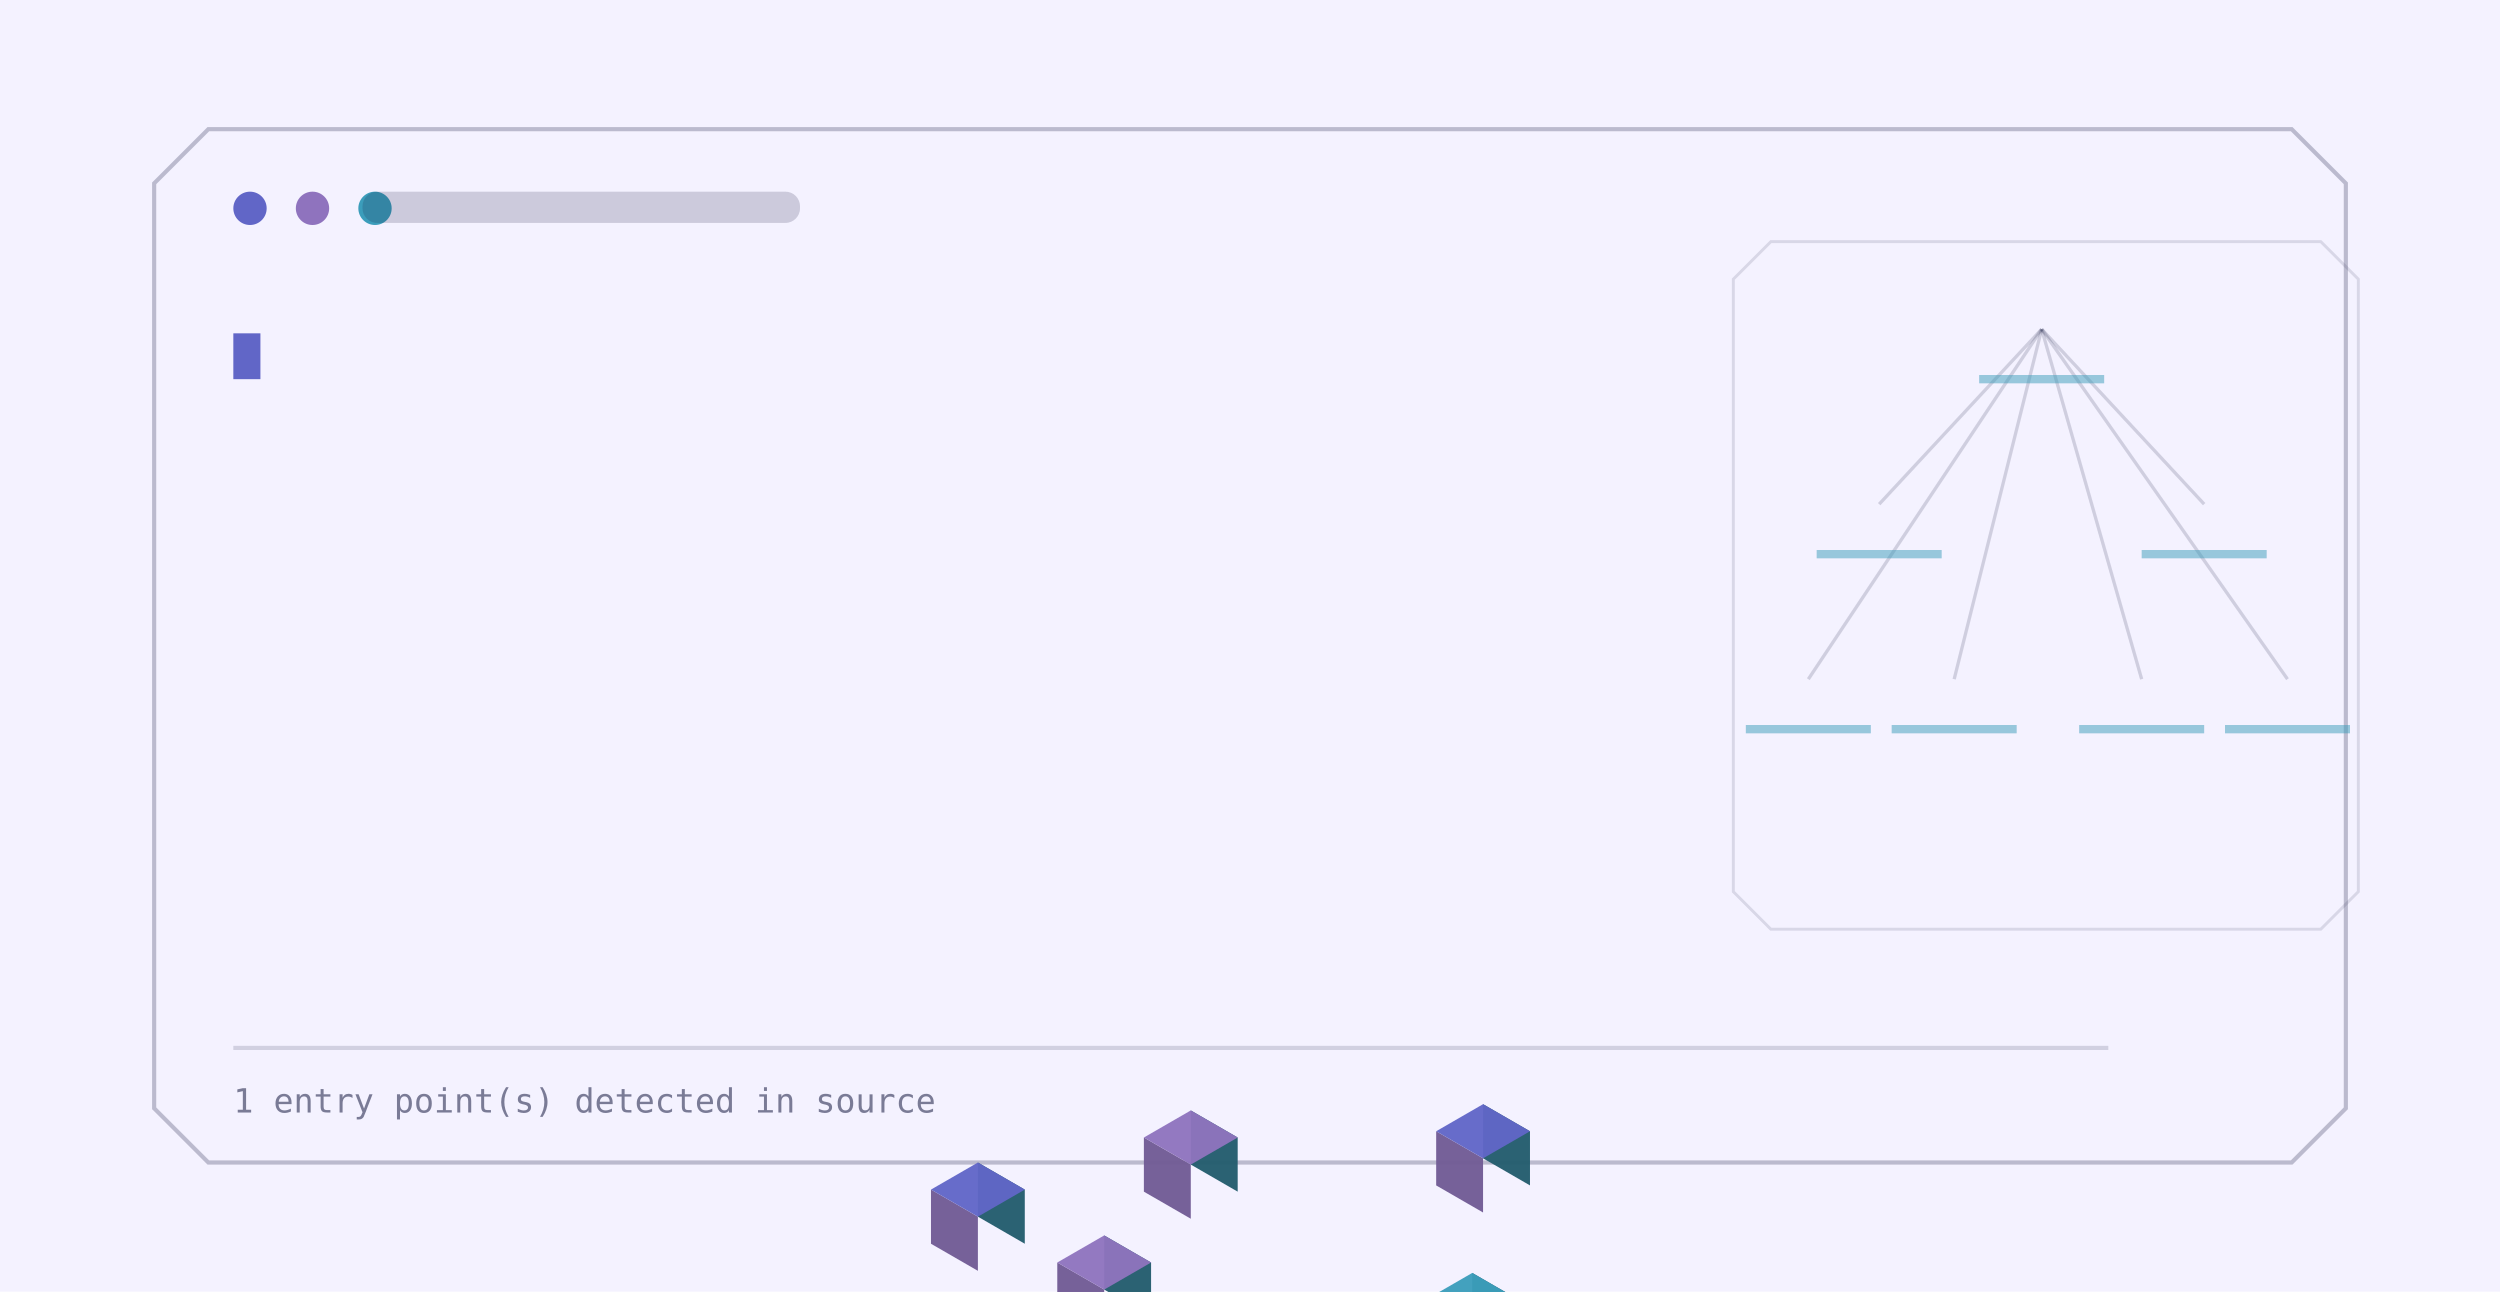
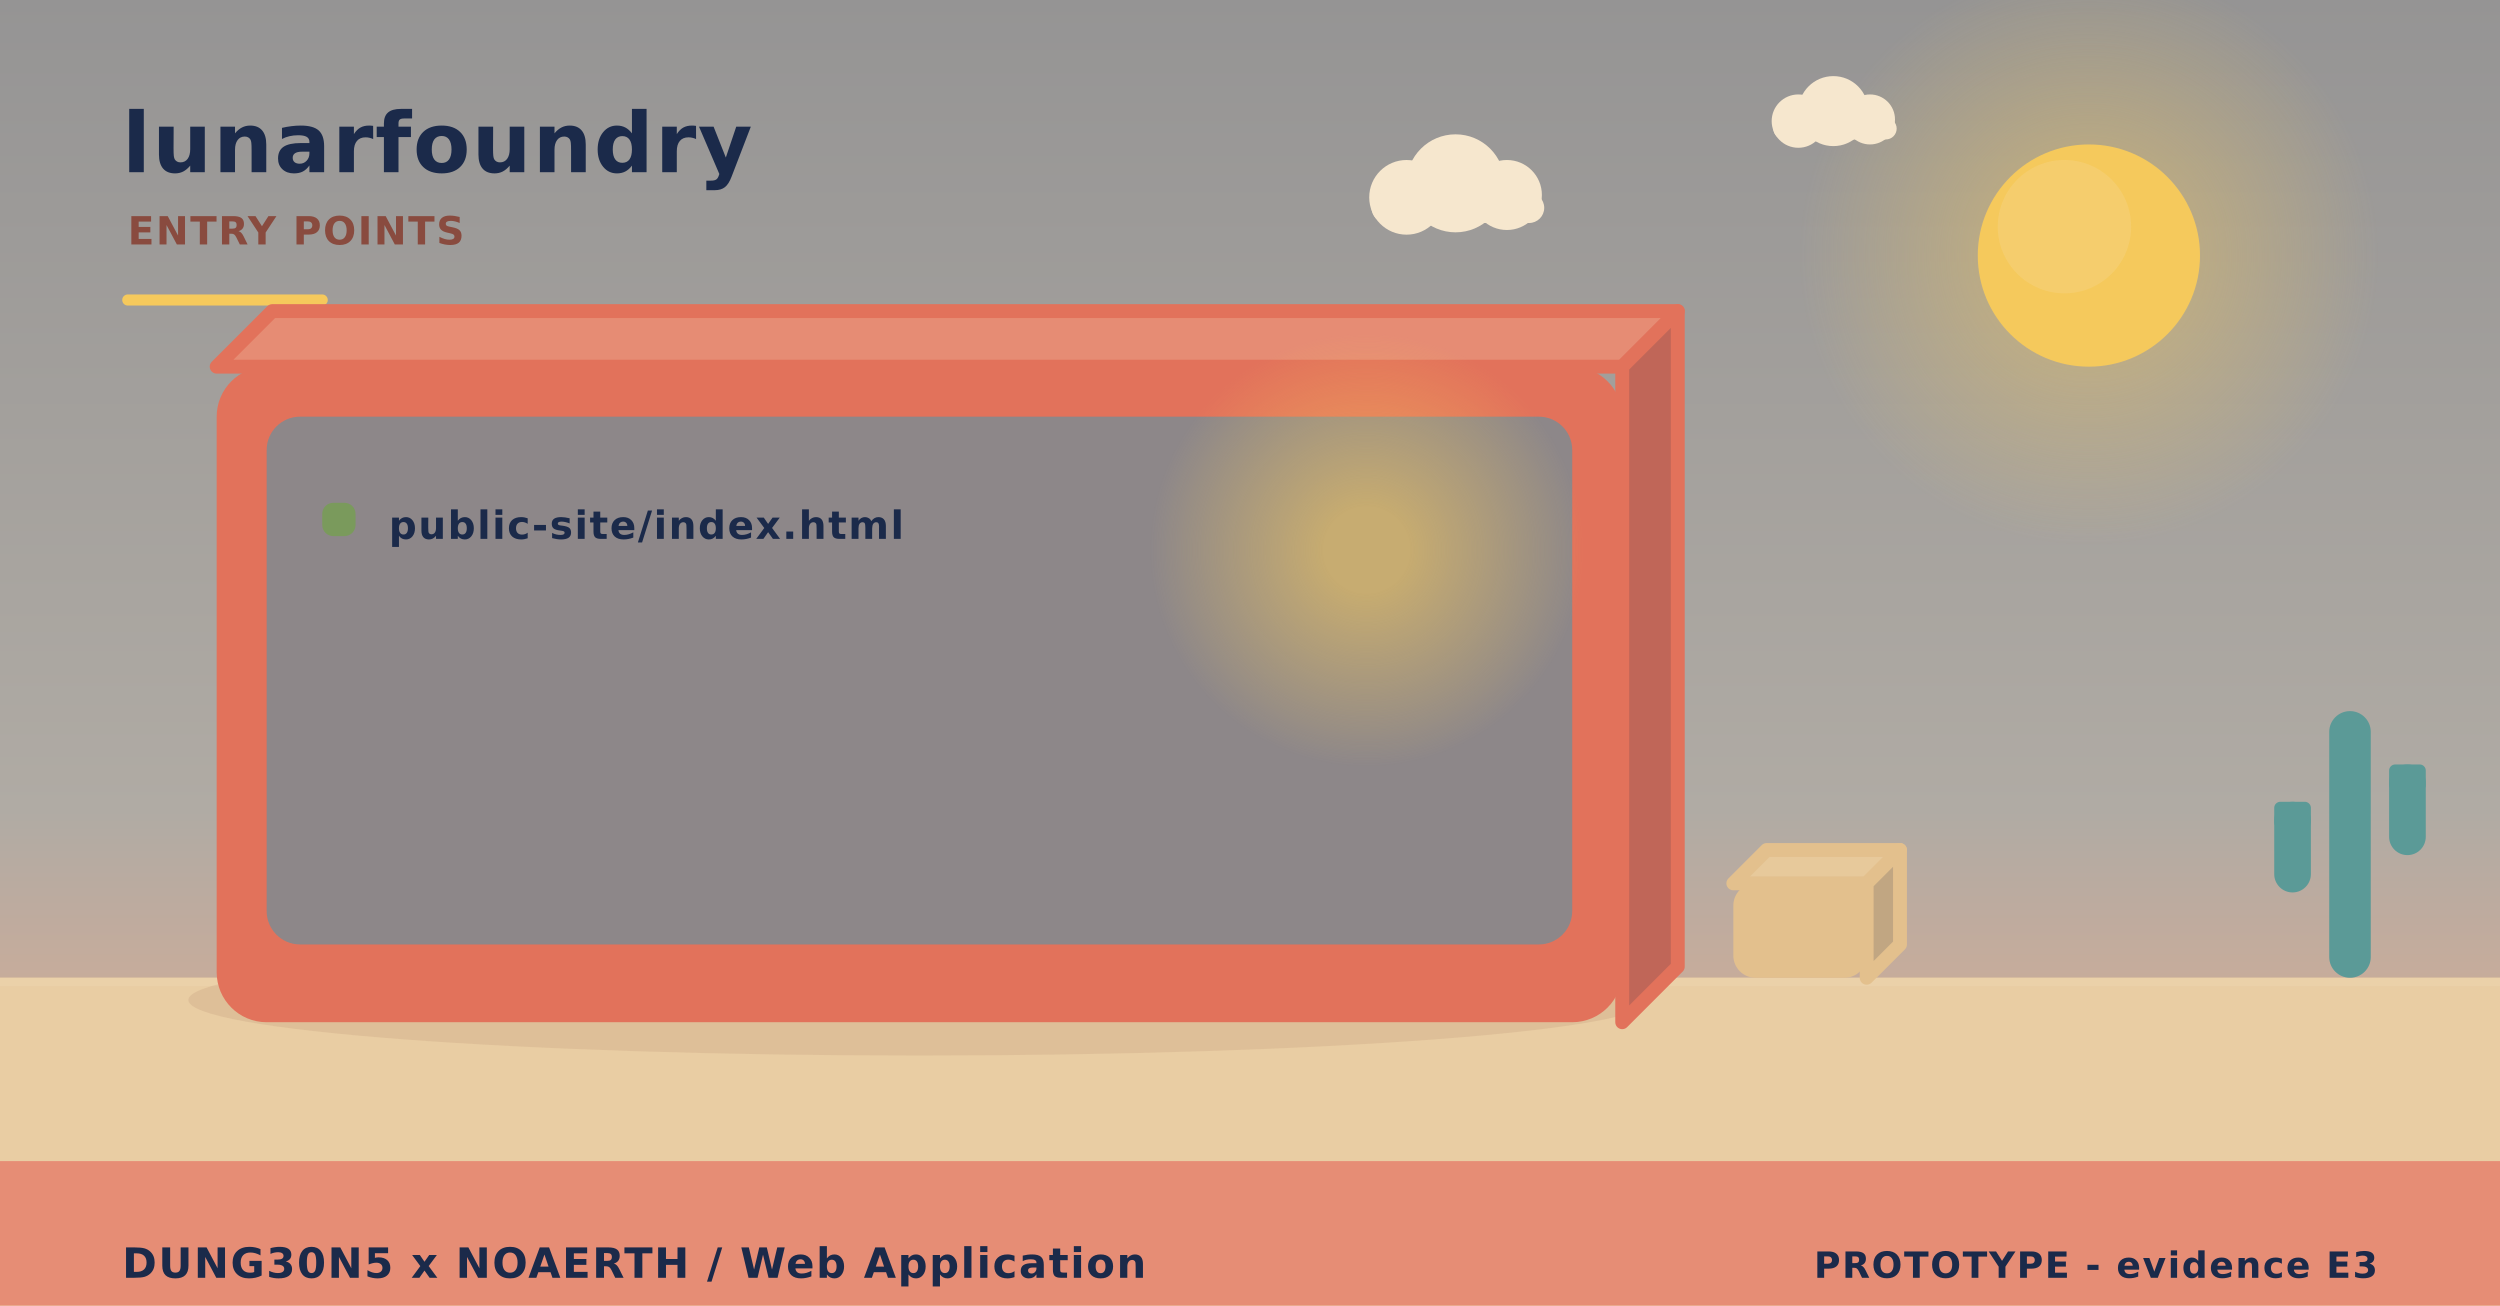
- <svg xmlns="http://www.w3.org/2000/svg" viewBox="0 0 1200 620" width="1200" height="620" role="img" aria-label="lunarfoundry command surface">
-   <rect width="1200" height="620" fill="#f4f2ff" />
-   <defs>
-     <linearGradient id="gt" x1="0" y1="0" x2="1" y2="1">
-       <stop offset="0%" stop-color="#6166c7" />
-       <stop offset="100%" stop-color="#8f73be" />
-     </linearGradient>
-   </defs>
-   <path d="M100.00,62.00 H1100.00 L1126.00,88.00 V532.00 L1100.00,558.00 H100.00 L74.00,532.00 V88.00 Z" fill="none" stroke="rgba(23,26,64,0.300)" stroke-width="2.00" opacity="0.85" />
-   <circle cx="120.00" cy="100.00" r="8.00" fill="#6166c7" opacity="1.00" />
-   <circle cx="150.00" cy="100.00" r="8.00" fill="#8f73be" opacity="1.00" />
-   <circle cx="180.00" cy="100.00" r="8.00" fill="#3b9dbb" opacity="1.00" />
-   <rect x="174.00" y="92.00" width="210.00" height="15.00" rx="7.00" fill="rgba(23,26,64,0.180)" opacity="1.00" />
-   <text x="112" y="148" font-family="ui-monospace,SFMono-Regular,Menlo,monospace" font-size="21" fill="rgba(23,26,64,0.800)" opacity="0">public-site/index.html<animate attributeName="opacity" values="0;1;1;0" dur="1.5s" begin="0.0s" repeatCount="indefinite" />
-   </text>
-   <rect x="112" y="160" width="13" height="22" fill="#6166c7">
-     <animate attributeName="opacity" values="1;0;1" dur="1.05s" begin="0s" repeatCount="indefinite" />
-   </rect>
-   <path d="M850.00,116.00 H1114.00 L1132.00,134.00 V428.00 L1114.00,446.00 H850.00 L832.00,428.00 V134.00 Z" fill="none" stroke="rgba(23,26,64,0.180)" stroke-width="1.40" opacity="0.70" />
-   <line x1="980.00" y1="158.00" x2="902.00" y2="242.00" stroke="rgba(23,26,64,0.300)" stroke-width="1.60" opacity="0.55" />
-   <line x1="980.00" y1="158.00" x2="1058.00" y2="242.00" stroke="rgba(23,26,64,0.300)" stroke-width="1.60" opacity="0.55" />
-   <line x1="980.00" y1="158.00" x2="868.00" y2="326.00" stroke="rgba(23,26,64,0.300)" stroke-width="1.60" opacity="0.55" />
-   <line x1="980.00" y1="158.00" x2="938.00" y2="326.00" stroke="rgba(23,26,64,0.300)" stroke-width="1.60" opacity="0.55" />
-   <line x1="980.00" y1="158.00" x2="1028.00" y2="326.00" stroke="rgba(23,26,64,0.300)" stroke-width="1.60" opacity="0.55" />
-   <line x1="980.00" y1="158.00" x2="1098.00" y2="326.00" stroke="rgba(23,26,64,0.300)" stroke-width="1.60" opacity="0.55" />
-   <polygon points="711.87,556.00 734.39,569.00 734.39,543.00 711.87,530.00" fill="#225b6c" opacity="0.95" />
-   <polygon points="689.36,569.00 711.87,582.00 711.87,556.00 689.36,543.00" fill="#705a94" opacity="0.95" />
-   <polygon points="711.87,530.00 734.39,543.00 711.87,556.00 689.36,543.00" fill="#6166c7" opacity="0.95" />
+ <svg xmlns="http://www.w3.org/2000/svg" width="900" height="470" viewBox="0 0 900 470" role="img" aria-label="lunarfoundry - how it is operated">
+   <linearGradient id="skyt" x1="0" y1="0" x2="0" y2="1">
+     <stop offset="0" stop-color="#959494" />
+     <stop offset="0.62" stop-color="#b0aba4" />
+     <stop offset="1" stop-color="#f3ad8a" />
+   </linearGradient>
+   <rect width="900" height="470" fill="url(#skyt)" />
+   <radialGradient id="sunt">
+     <stop offset="0.35" stop-color="#f5c95c" stop-opacity="0.34" />
+     <stop offset="1" stop-color="#f5c95c" stop-opacity="0" />
+   </radialGradient>
+   <circle cx="752" cy="92" r="104" fill="url(#sunt)" />
+   <circle cx="752" cy="92" r="40" fill="#f5c95c" />
+   <circle cx="743.2" cy="81.6" r="24" fill="#f5d27e" opacity="0.5" />
  <g>
-     <rect x="950.00" y="180.00" width="60.00" height="4.00" rx="0.00" fill="rgba(59,157,187,0.500)" opacity="1.00" />
-     <animate attributeName="opacity" values="0.25;1.0;0.25" dur="10.2s" begin="0.0s" repeatCount="indefinite" />
+     <circle cx="524" cy="66" r="17.64" fill="#f6e7ce" />
+     <circle cx="506.36" cy="71.04" r="13.44" fill="#f6e7ce" />
+     <circle cx="542.48" cy="70.2" r="12.6" fill="#f6e7ce" />
+     <rect x="493.76" y="69.36" width="62.16" height="10.92" rx="5.46" fill="#f6e7ce" />
+     <animateTransform attributeName="transform" type="translate" values="0 0;24 0;0 0" dur="36s" begin="0s" repeatCount="indefinite" />
  </g>
-   <polygon points="571.58,559.00 594.09,572.00 594.09,546.00 571.58,533.00" fill="#225b6c" opacity="0.95" />
-   <polygon points="549.06,572.00 571.58,585.00 571.58,559.00 549.06,546.00" fill="#705a94" opacity="0.95" />
-   <polygon points="571.58,533.00 594.09,546.00 571.58,559.00 549.06,546.00" fill="#8f73be" opacity="0.95" />
  <g>
-     <rect x="872.00" y="264.00" width="60.00" height="4.00" rx="0.00" fill="rgba(59,157,187,0.500)" opacity="1.00" />
-     <animate attributeName="opacity" values="0.25;1.0;0.25" dur="10.2s" begin="0.4s" repeatCount="indefinite" />
+     <circle cx="660" cy="40" r="12.6" fill="#f6e7ce" />
+     <circle cx="647.4" cy="43.6" r="9.6" fill="#f6e7ce" />
+     <circle cx="673.2" cy="43" r="9" fill="#f6e7ce" />
+     <rect x="638.4" y="42.4" width="44.4" height="7.8" rx="3.9" fill="#f6e7ce" />
+     <animateTransform attributeName="transform" type="translate" values="0 0;-18 0;0 0" dur="46s" begin="3s" repeatCount="indefinite" />
  </g>
-   <polygon points="706.68,637.00 729.19,650.00 729.19,624.00 706.68,611.00" fill="#225b6c" opacity="0.95" />
-   <polygon points="684.16,650.00 706.68,663.00 706.68,637.00 684.16,624.00" fill="#705a94" opacity="0.95" />
-   <polygon points="706.68,611.00 729.19,624.00 706.68,637.00 684.16,624.00" fill="#3b9dbb" opacity="0.95" />
+   <rect x="0" y="352" width="900" height="118" fill="#e9cda3" />
+   <rect x="0" y="352" width="900" height="3" fill="#ebd1a9" />
+   <text x="44" y="62" font-family="Verdana,DejaVu Sans,sans-serif" font-size="30" font-weight="700" letter-spacing="0.6" fill="#1b2a4a" text-anchor="start">lunarfoundry</text>
+   <text x="46" y="88" font-family="Verdana,DejaVu Sans,sans-serif" font-size="14" font-weight="700" letter-spacing="0.6" fill="#894b3f" text-anchor="start">ENTRY POINTS</text>
+   <rect x="44" y="106" width="74" height="4" rx="2" fill="#f5c95c" />
+   <ellipse cx="331" cy="360" rx="263.2" ry="20" fill="rgba(138,90,68,0.11)" />
+   <path d="M78,132 L584,132 L604,112 L98,112 Z" fill="#e68c74" stroke="#e2725b" stroke-width="5" stroke-linejoin="round" />
+   <path d="M584,132 L604,112 L604,348 L584,368 Z" fill="#c06658" stroke="#e2725b" stroke-width="5" stroke-linejoin="round" />
+   <rect x="78" y="132" width="506" height="236" rx="18" fill="#e2725b" />
+   <rect x="96" y="150" width="470" height="190" rx="12" fill="#88888c" opacity="0.94" />
+   <radialGradient id="lamp22784">
+     <stop offset="0.2" stop-color="#f5c95c" stop-opacity="0.55" />
+     <stop offset="1" stop-color="#f5c95c" stop-opacity="0" />
+   </radialGradient>
+   <circle cx="492" cy="198" r="78" fill="url(#lamp22784)" />
+   <rect x="116" y="181" width="12" height="12" rx="4" fill="#7a9a5c" />
  <g>
-     <rect x="1028.00" y="264.00" width="60.00" height="4.00" rx="0.00" fill="rgba(59,157,187,0.500)" opacity="1.00" />
-     <animate attributeName="opacity" values="0.25;1.0;0.25" dur="10.2s" begin="0.8s" repeatCount="indefinite" />
+     <text x="140" y="194" font-family="Verdana,DejaVu Sans,sans-serif" font-size="14" font-weight="700" letter-spacing="0.6" fill="#1b2a4a" text-anchor="start">public-site/index.html</text>
+     <animateTransform attributeName="transform" type="translate" values="0 10;0 0" dur="0.7s" begin="0.4s" fill="freeze" />
  </g>
-   <polygon points="469.39,584.00 491.90,597.00 491.90,571.00 469.39,558.00" fill="#225b6c" opacity="0.95" />
-   <polygon points="446.87,597.00 469.39,610.00 469.39,584.00 446.87,571.00" fill="#705a94" opacity="0.95" />
-   <polygon points="469.39,558.00 491.90,571.00 469.39,584.00 446.87,571.00" fill="#6166c7" opacity="0.95" />
-   <g>
-     <rect x="838.00" y="348.00" width="60.00" height="4.00" rx="0.00" fill="rgba(59,157,187,0.500)" opacity="1.00" />
-     <animate attributeName="opacity" values="0.25;1.0;0.25" dur="10.2s" begin="1.2s" repeatCount="indefinite" />
-   </g>
-   <polygon points="530.01,619.00 552.52,632.00 552.52,606.00 530.01,593.00" fill="#225b6c" opacity="0.95" />
-   <polygon points="507.49,632.00 530.01,645.00 530.01,619.00 507.49,606.00" fill="#705a94" opacity="0.95" />
-   <polygon points="530.01,593.00 552.52,606.00 530.01,619.00 507.49,606.00" fill="#8f73be" opacity="0.95" />
-   <g>
-     <rect x="908.00" y="348.00" width="60.00" height="4.00" rx="0.00" fill="rgba(59,157,187,0.500)" opacity="1.00" />
-     <animate attributeName="opacity" values="0.25;1.0;0.25" dur="10.2s" begin="1.6s" repeatCount="indefinite" />
-   </g>
-   <polygon points="607.95,664.00 630.47,677.00 630.47,651.00 607.95,638.00" fill="#225b6c" opacity="0.95" />
-   <polygon points="585.43,677.00 607.95,690.00 607.95,664.00 585.43,651.00" fill="#705a94" opacity="0.95" />
-   <polygon points="607.95,638.00 630.47,651.00 607.95,664.00 585.43,651.00" fill="#3b9dbb" opacity="0.95" />
-   <g>
-     <rect x="998.00" y="348.00" width="60.00" height="4.00" rx="0.00" fill="rgba(59,157,187,0.500)" opacity="1.00" />
-     <animate attributeName="opacity" values="0.25;1.0;0.25" dur="10.2s" begin="2.0s" repeatCount="indefinite" />
-   </g>
-   <polygon points="668.57,699.00 691.09,712.00 691.09,686.00 668.57,673.00" fill="#225b6c" opacity="0.95" />
-   <polygon points="646.05,712.00 668.57,725.00 668.57,699.00 646.05,686.00" fill="#705a94" opacity="0.95" />
-   <polygon points="668.57,673.00 691.09,686.00 668.57,699.00 646.05,686.00" fill="#6166c7" opacity="0.95" />
-   <g>
-     <rect x="1068.00" y="348.00" width="60.00" height="4.00" rx="0.00" fill="rgba(59,157,187,0.500)" opacity="1.00" />
-     <animate attributeName="opacity" values="0.25;1.0;0.25" dur="10.2s" begin="2.4s" repeatCount="indefinite" />
-   </g>
-   <rect x="112.00" y="502.00" width="900.00" height="2.00" rx="0.00" fill="rgba(23,26,64,0.160)" opacity="1.00" />
-   <text x="112" y="534" font-family="ui-monospace,Menlo,monospace" font-size="16" fill="rgba(23,26,64,0.550)">1 entry point(s) detected in source</text>
+   <path d="M624,318 L672,318 L684,306 L636,306 Z" fill="#e7c99b" stroke="#e3c08d" stroke-width="5" stroke-linejoin="round" />
+   <path d="M672,318 L684,306 L684,340 L672,352 Z" fill="#c1a682" stroke="#e3c08d" stroke-width="5" stroke-linejoin="round" />
+   <rect x="624" y="318" width="48" height="34" rx="8" fill="#e3c08d" />
+   <rect x="838.52" y="256" width="14.96" height="96" rx="7.48" fill="#5b9a97" />
+   <rect x="818.72" y="288.64" width="13.2" height="32.64" rx="6.6" fill="#5b9a97" />
+   <rect x="818.72" y="288.64" width="13.2" height="9.6" rx="2.2" fill="#5b9a97" />
+   <rect x="860.08" y="275.2" width="13.2" height="32.64" rx="6.6" fill="#5b9a97" />
+   <rect x="860.08" y="275.2" width="13.2" height="9.6" rx="2.2" fill="#5b9a97" />
+   <rect x="0" y="418" width="900" height="52" rx="0" fill="#e68972" opacity="0.94" />
+   <text x="44" y="460" font-family="Verdana,DejaVu Sans,sans-serif" font-size="15" font-weight="700" letter-spacing="0.6" fill="#1b2a4a" text-anchor="start">DUNG30N5 x NOAERTH  /  Web Application</text>
+   <text x="856" y="460" font-family="Verdana,DejaVu Sans,sans-serif" font-size="13" font-weight="700" letter-spacing="0.6" fill="#1b2a4a" text-anchor="end">PROTOTYPE  -  evidence E3</text>
</svg>
